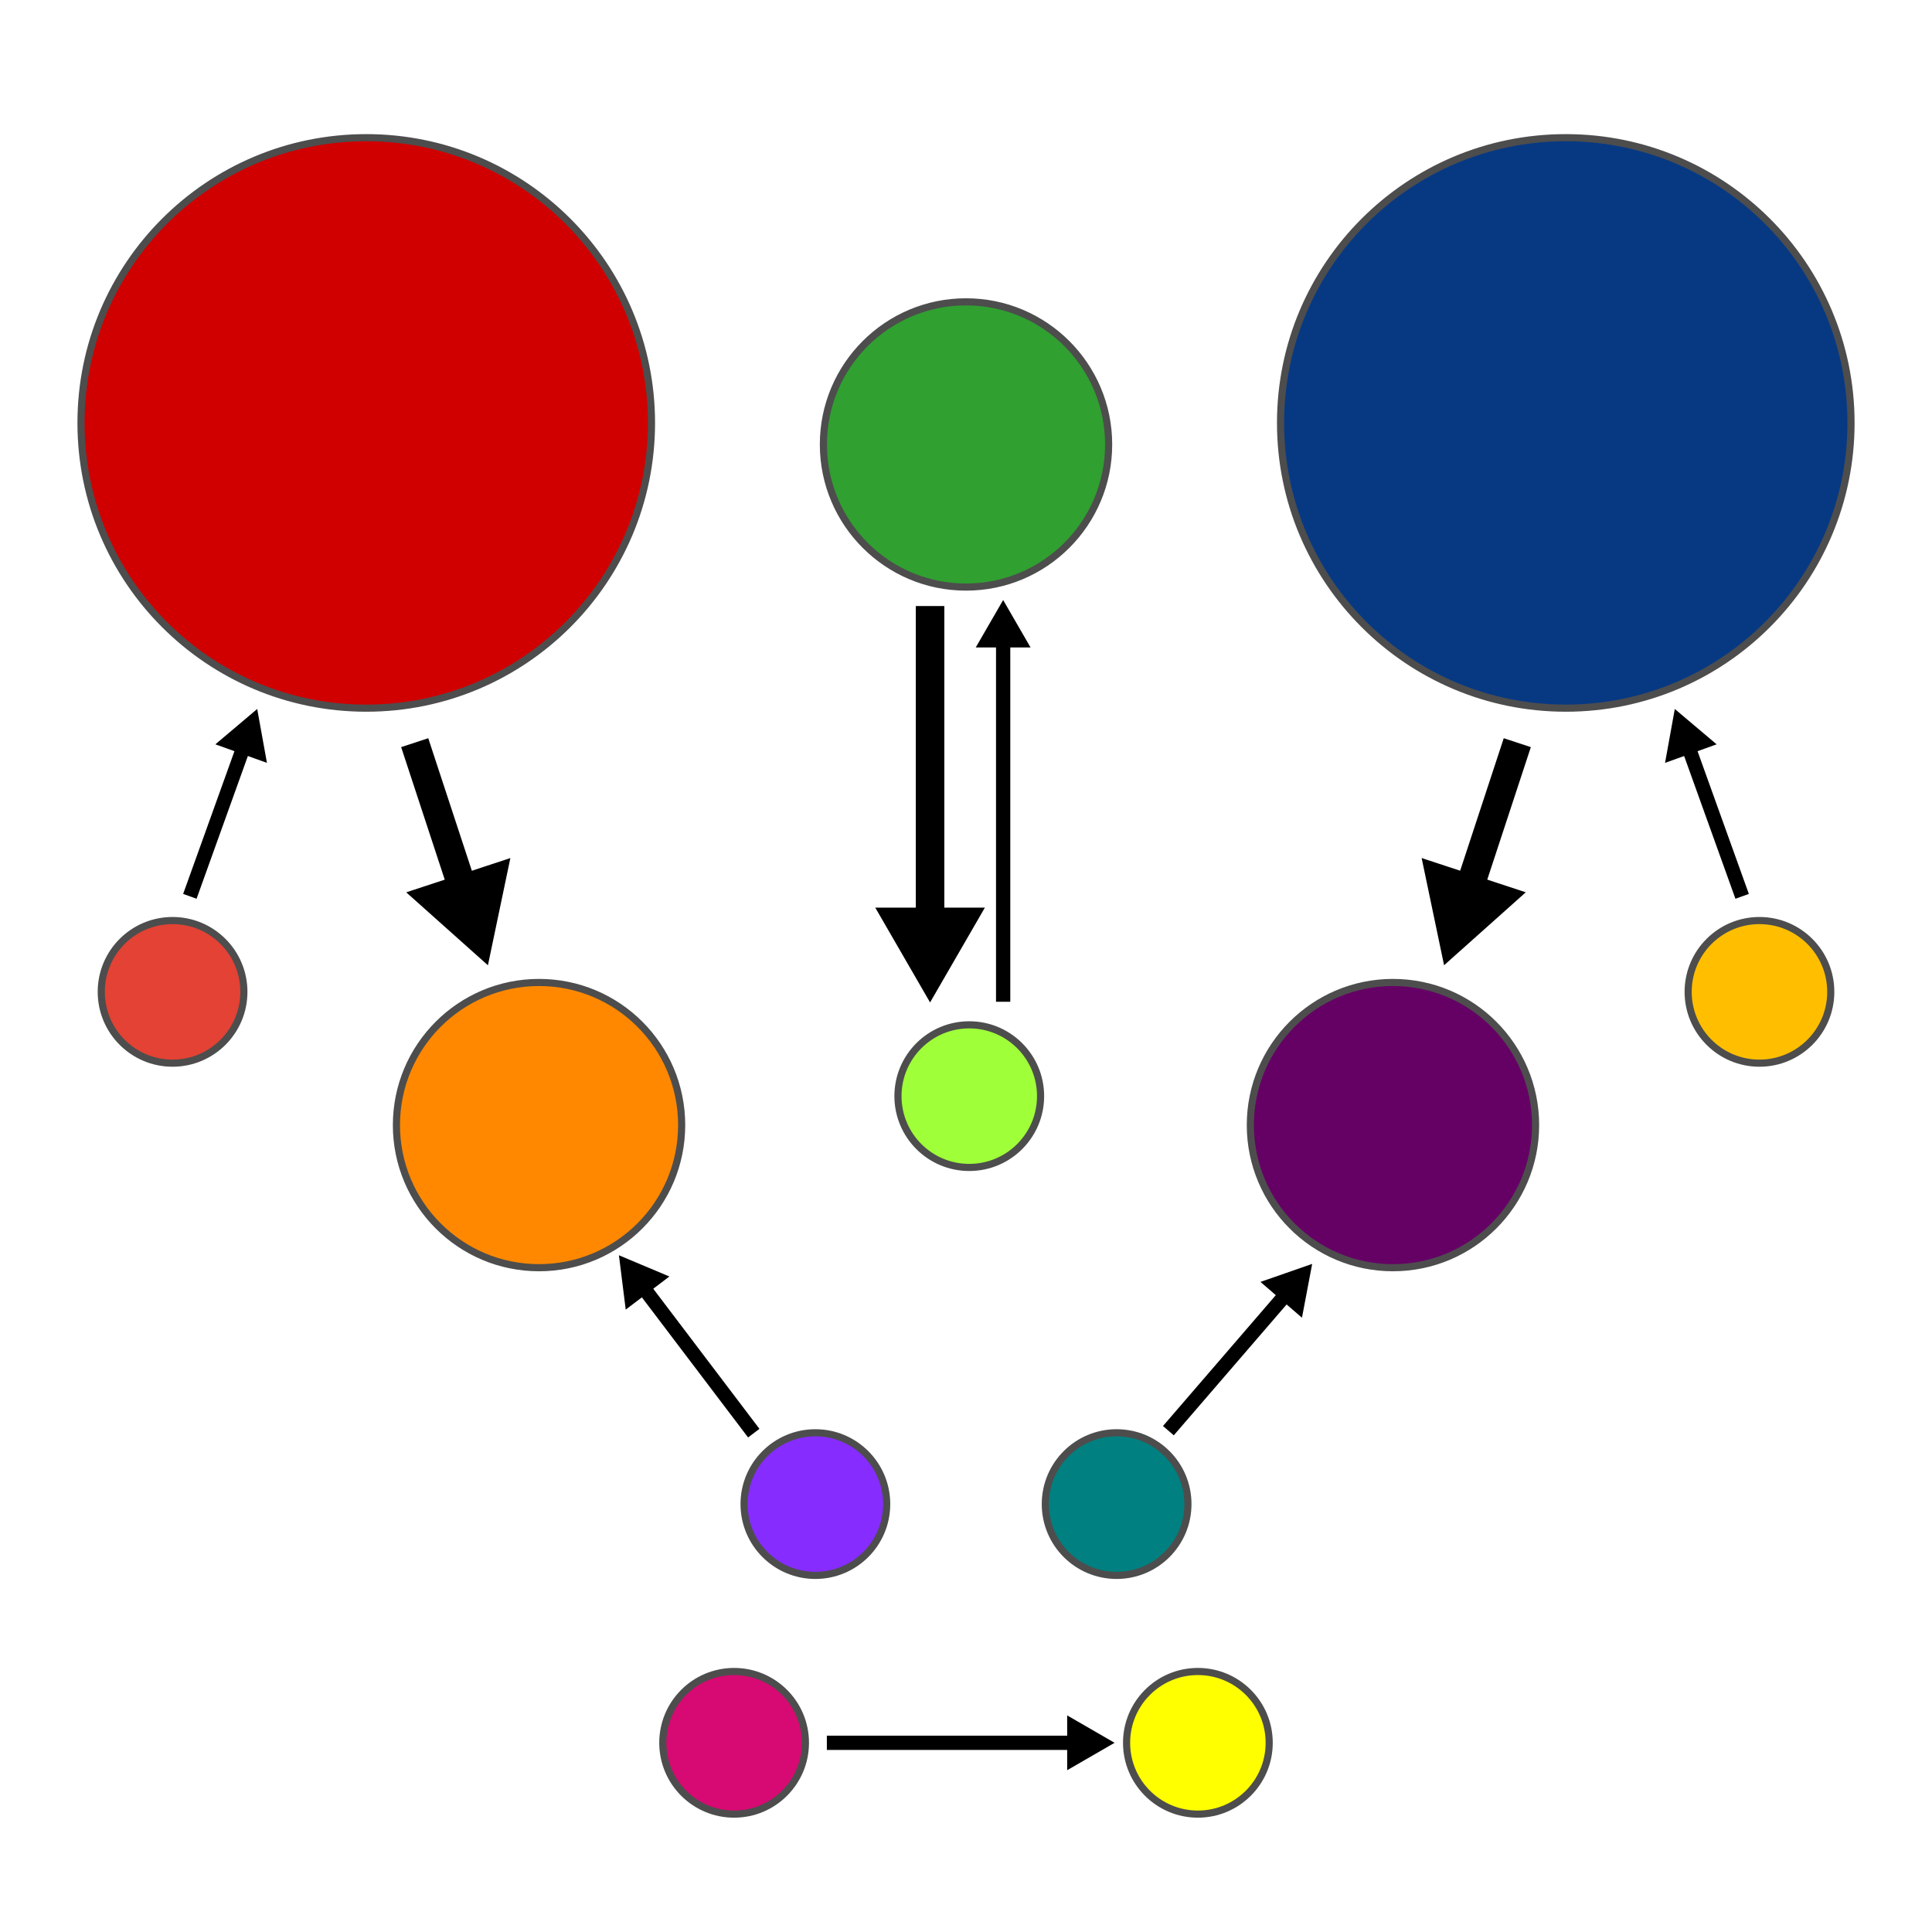
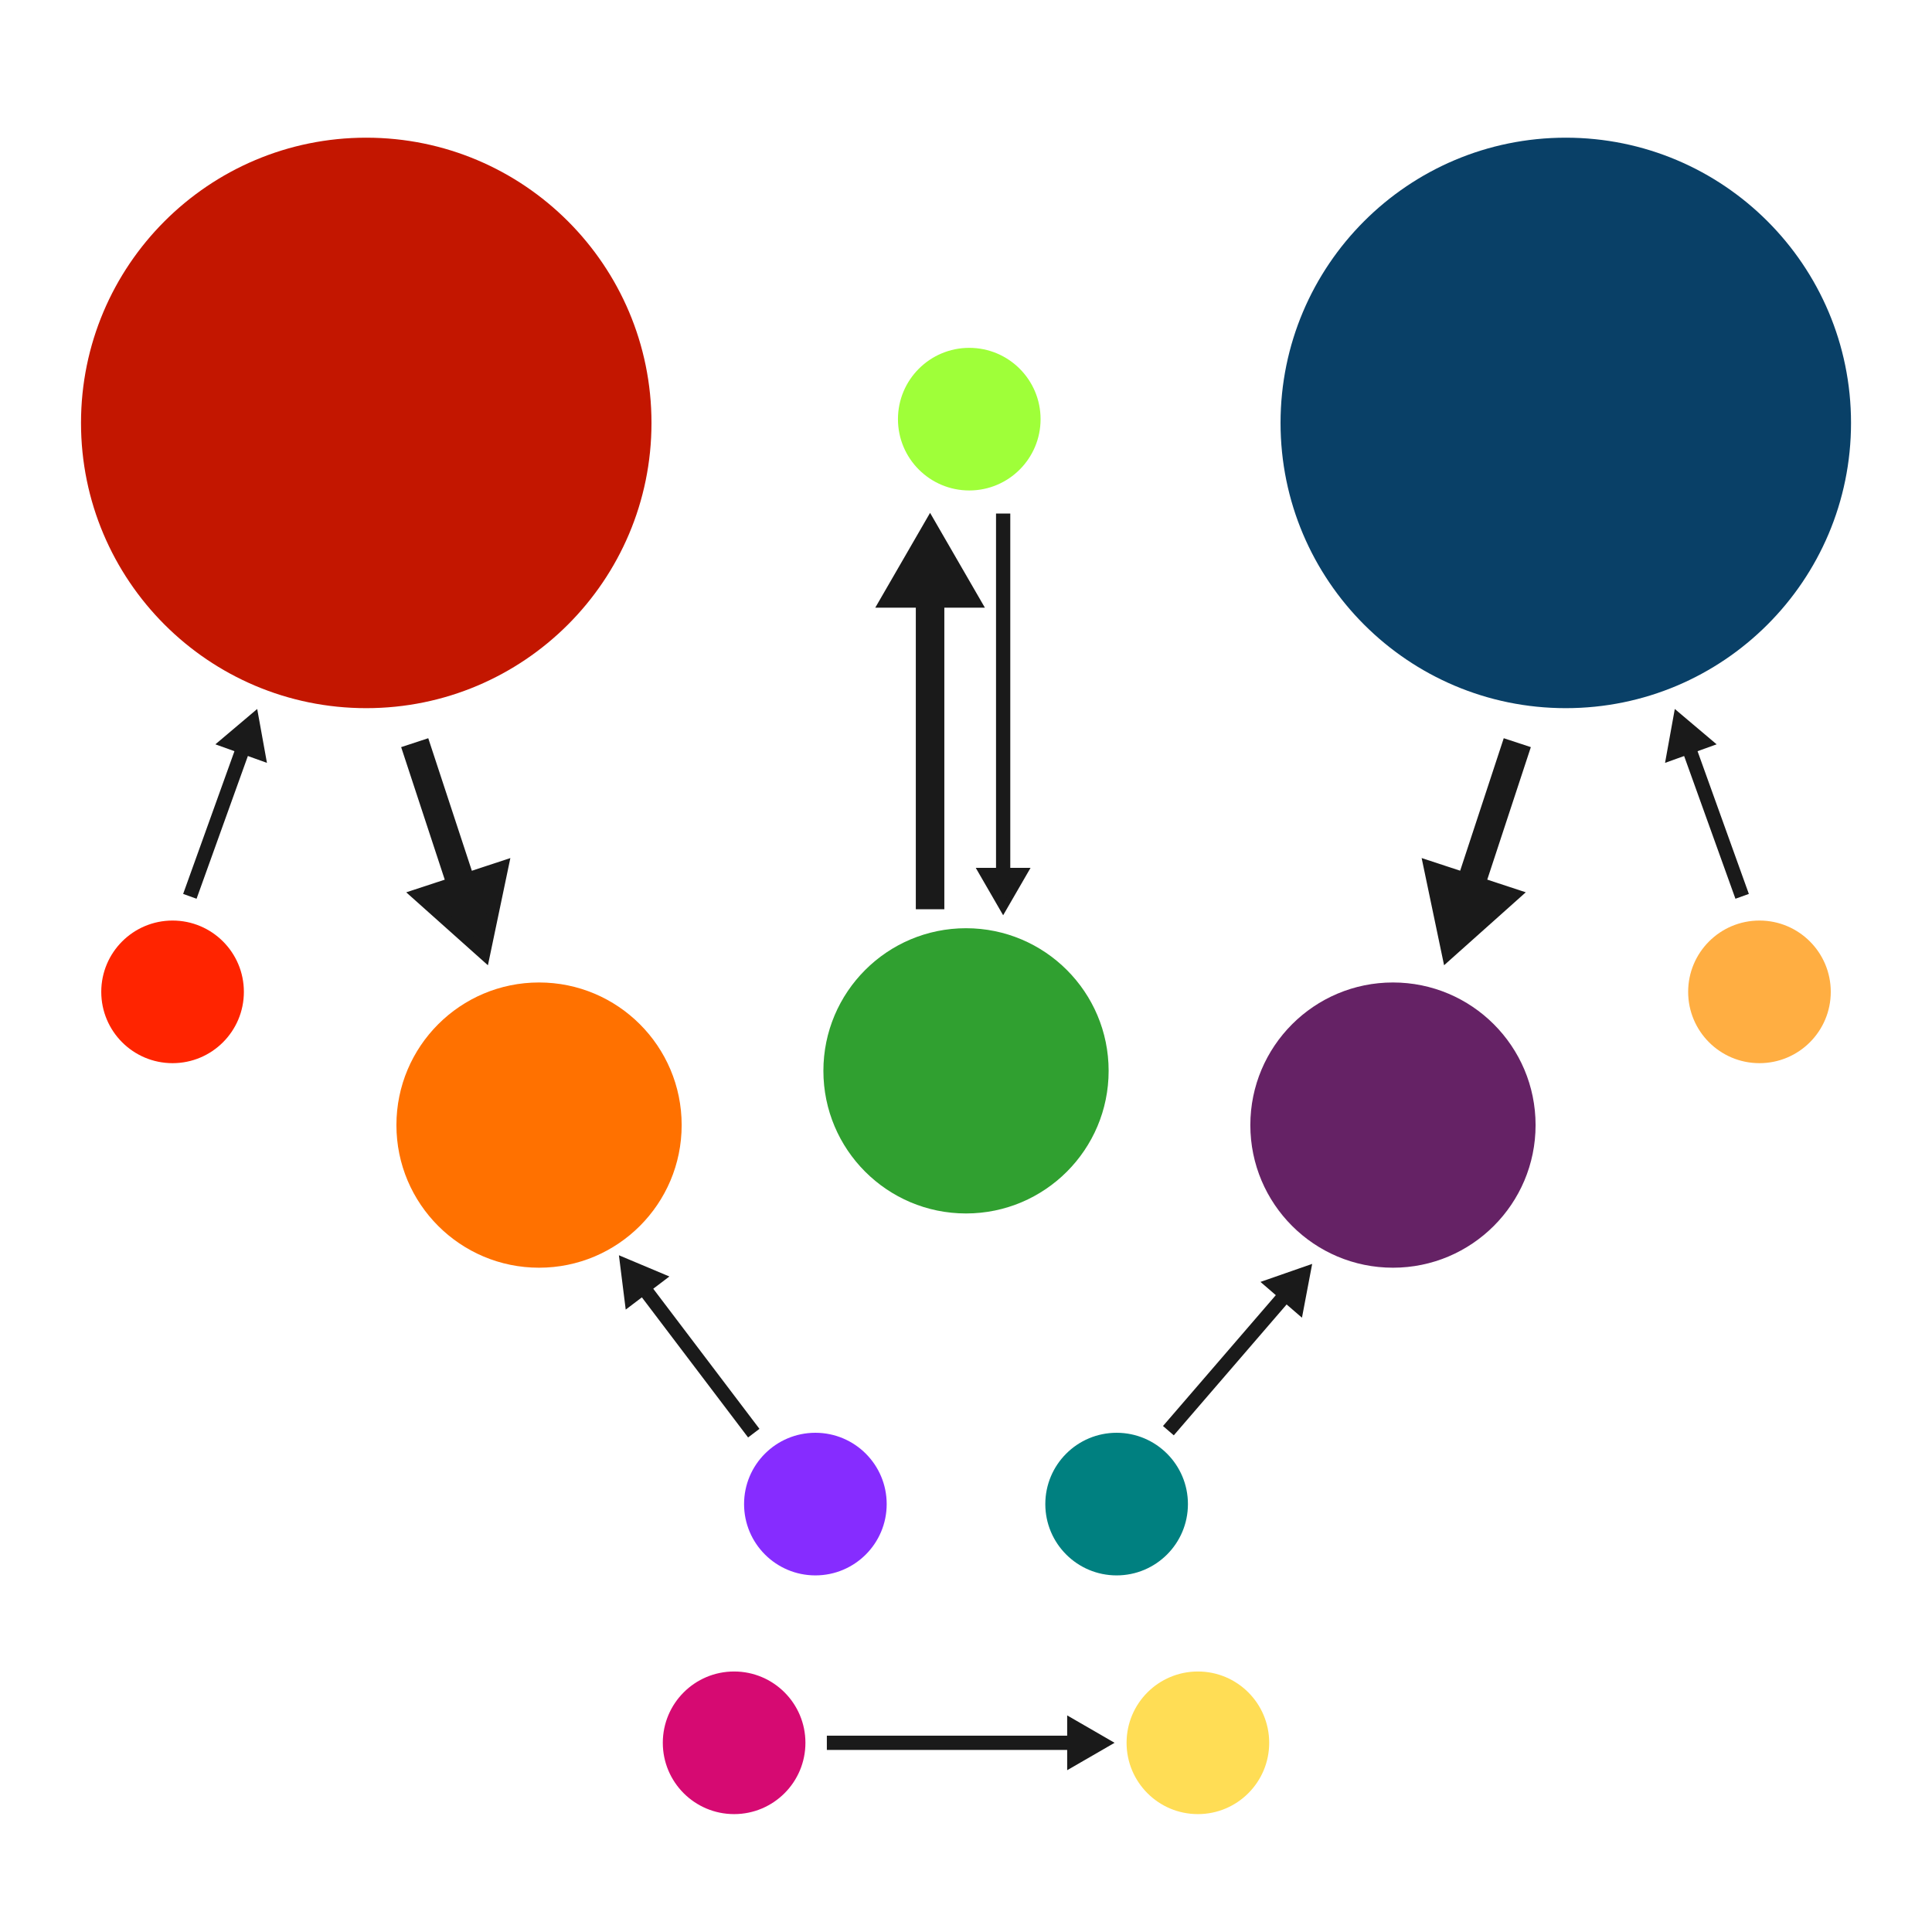
- <svg xmlns="http://www.w3.org/2000/svg" width="256" height="256" viewBox="0 0 67.733 67.733">
+ <svg xmlns="http://www.w3.org/2000/svg" xml:space="preserve" width="256" height="256" viewBox="0 0 67.733 67.733">
  <defs>
-     <marker style="overflow:visible" id="a" refX="0" refY="0" orient="auto-start-reverse" markerWidth="3.324" markerHeight="3.843" viewBox="0 0 5.324 6.155" preserveAspectRatio="xMidYMid">
-       <path transform="scale(.5)" style="fill:context-stroke;fill-rule:evenodd;stroke:context-stroke;stroke-width:1pt" d="m5.77 0-8.65 5V-5Z" />
+     <marker id="a" markerHeight="3.843" markerWidth="3.324" orient="auto-start-reverse" preserveAspectRatio="xMidYMid" refX="0" refY="0" style="overflow:visible" viewBox="0 0 5.324 6.155">
+       <path d="m5.77 0-8.65 5V-5Z" style="fill:context-stroke;fill-rule:evenodd;stroke:context-stroke;stroke-width:1pt" transform="scale(.5)" />
    </marker>
  </defs>
-   <g transform="translate(17.311 -68.288)">
-     <circle style="color:#000;overflow:visible;fill:#30a030;fill-opacity:1;fill-rule:evenodd;stroke:#4d4d4d;stroke-width:.25;paint-order:fill markers stroke;stop-color:#000" cx="16.556" cy="83.87" r="5" />
-     <circle style="color:#000;overflow:visible;fill:#9fff39;fill-opacity:1;fill-rule:evenodd;stroke:#4d4d4d;stroke-width:.25;paint-order:fill markers stroke;stop-color:#000" cx="16.67" cy="106.717" r="2.5" />
-     <path style="fill:none;fill-rule:evenodd;stroke:#000;stroke-width:1;stroke-linecap:butt;stroke-linejoin:miter;stroke-dasharray:none;stroke-opacity:1;marker-end:url(#a)" d="M15.296 89.535v11.68" />
-     <path style="fill:none;fill-rule:evenodd;stroke:#000;stroke-width:.5;stroke-linecap:butt;stroke-linejoin:miter;stroke-opacity:1;marker-end:url(#a)" d="M17.858 103.408V90.433" />
-     <circle style="color:#000;overflow:visible;fill:#e34234;fill-opacity:1;fill-rule:evenodd;stroke:#4d4d4d;stroke-width:.25;paint-order:fill markers stroke;stop-color:#000" cx="-11.261" cy="103.061" r="2.5" />
-     <circle style="color:#000;overflow:visible;fill:#f80;fill-opacity:1;fill-rule:evenodd;stroke:#4d4d4d;stroke-width:.25;paint-order:fill markers stroke;stop-color:#000" cx="1.587" cy="107.732" r="5" />
-     <circle style="color:#000;overflow:visible;fill:#862cff;fill-opacity:1;fill-rule:evenodd;stroke:#4d4d4d;stroke-width:.25;paint-order:fill markers stroke;stop-color:#000" cx="11.275" cy="121.019" r="2.5" />
-     <path style="fill:none;fill-rule:evenodd;stroke:#000;stroke-width:1;stroke-linecap:butt;stroke-linejoin:miter;stroke-dasharray:none;stroke-opacity:1;marker-end:url(#a)" d="m-2.772 94.325 1.874 5.698" />
-     <path style="fill:none;fill-rule:evenodd;stroke:#000;stroke-width:.5;stroke-linecap:butt;stroke-linejoin:miter;stroke-opacity:1;marker-end:url(#a)" d="m-10.655 99.712 1.986-5.525" />
-     <path style="fill:none;fill-rule:evenodd;stroke:#000;stroke-width:.5;stroke-linecap:butt;stroke-linejoin:miter;stroke-opacity:1;marker-end:url(#a)" d="m9.115 118.532-4.058-5.353" />
-     <circle style="color:#000;overflow:visible;fill:#d00000;fill-opacity:1;fill-rule:evenodd;stroke:#4d4d4d;stroke-width:.25;paint-order:fill markers stroke;stop-color:#000" cx="-4.471" cy="83.115" r="10" />
-     <circle style="color:#000;overflow:visible;fill:#ffbf00;fill-opacity:1;fill-rule:evenodd;stroke:#4d4d4d;stroke-width:.25;paint-order:fill markers stroke;stop-color:#000" cx="-44.373" cy="103.061" r="2.5" transform="scale(-1 1)" />
-     <circle style="color:#000;overflow:visible;fill:#073983;fill-opacity:1;fill-rule:evenodd;stroke:#4d4d4d;stroke-width:.25;paint-order:fill markers stroke;stop-color:#000" cx="-37.583" cy="83.115" r="10" transform="scale(-1 1)" />
-     <circle style="color:#000;overflow:visible;fill:#650065;fill-opacity:1;fill-rule:evenodd;stroke:#4d4d4d;stroke-width:.25;paint-order:fill markers stroke;stop-color:#000" cx="-31.524" cy="107.732" r="5" transform="scale(-1 1)" />
-     <circle style="color:#000;overflow:visible;fill:teal;fill-opacity:1;fill-rule:evenodd;stroke:#4d4d4d;stroke-width:.25;paint-order:fill markers stroke;stop-color:#000" cx="-21.836" cy="121.019" r="2.5" transform="scale(-1 1)" />
-     <path style="fill:none;fill-rule:evenodd;stroke:#000;stroke-width:1;stroke-linecap:butt;stroke-linejoin:miter;stroke-dasharray:none;stroke-opacity:1;marker-end:url(#a)" d="m35.883 94.325-1.874 5.697" />
-     <path style="fill:none;fill-rule:evenodd;stroke:#000;stroke-width:.5;stroke-linecap:butt;stroke-linejoin:miter;stroke-opacity:1;marker-end:url(#a)" d="m43.766 99.712-1.986-5.525" />
-     <path style="fill:none;fill-rule:evenodd;stroke:#000;stroke-width:.5;stroke-linecap:butt;stroke-linejoin:miter;stroke-opacity:1;marker-end:url(#a)" d="m23.651 118.445 4.317-5.007" />
-     <circle style="color:#000;overflow:visible;fill:#ff0;fill-rule:evenodd;stroke:#4d4d4d;stroke-width:.25;paint-order:fill markers stroke;stop-color:#000" cx="24.685" cy="129.388" r="2.5" />
-     <circle style="color:#000;overflow:visible;fill:#d60a72;fill-opacity:1;fill-rule:evenodd;stroke:#4d4d4d;stroke-width:.25;paint-order:fill markers stroke;stop-color:#000" cx="8.426" cy="129.388" r="2.5" />
-     <path style="fill:none;fill-rule:evenodd;stroke:#000;stroke-width:.5;stroke-linecap:butt;stroke-linejoin:miter;stroke-opacity:1;marker-end:url(#a)" d="M11.677 129.388h8.979" />
+   <g transform="translate(0 1.016)">
+     <circle cx="33.867" cy="-36.526" r="5" style="color:#000;overflow:visible;fill:#30a030;fill-opacity:1;fill-rule:evenodd;stroke:none;stroke-width:.25;paint-order:fill markers stroke;stop-color:#000" transform="scale(1 -1)" />
+     <circle cx="33.981" cy="-13.679" r="2.5" style="color:#000;overflow:visible;fill:#9fff39;fill-opacity:1;fill-rule:evenodd;stroke:none;stroke-width:.25;paint-order:fill markers stroke;stop-color:#000" transform="scale(1 -1)" />
+     <path d="M32.607 30.861v-11.68" style="fill:none;fill-rule:evenodd;stroke:#1a1a1a;stroke-width:1;stroke-linecap:butt;stroke-linejoin:miter;stroke-dasharray:none;stroke-opacity:1;marker-end:url(#a)" />
+     <path d="M35.169 16.988v12.975" style="fill:none;fill-rule:evenodd;stroke:#1a1a1a;stroke-width:.5;stroke-linecap:butt;stroke-linejoin:miter;stroke-opacity:1;marker-end:url(#a)" />
  </g>
+   <circle cx="6.05" cy="34.773" r="2.5" style="color:#000;overflow:visible;fill:#ff2400;fill-opacity:1;fill-rule:evenodd;stroke:none;stroke-width:.25;paint-order:fill markers stroke;stop-color:#000" />
+   <circle cx="18.898" cy="39.444" r="5" style="color:#000;overflow:visible;fill:#ff7100;fill-opacity:1;fill-rule:evenodd;stroke:none;stroke-width:.25;paint-order:fill markers stroke;stop-color:#000" />
+   <circle cx="28.586" cy="52.731" r="2.5" style="color:#000;overflow:visible;fill:#862cff;fill-opacity:1;fill-rule:evenodd;stroke:none;stroke-width:.25;paint-order:fill markers stroke;stop-color:#000" />
+   <path d="m14.539 26.037 1.874 5.698" style="fill:none;fill-rule:evenodd;stroke:#1a1a1a;stroke-width:1;stroke-linecap:butt;stroke-linejoin:miter;stroke-dasharray:none;stroke-opacity:1;marker-end:url(#a)" />
+   <path d="m6.656 31.424 1.986-5.525" style="fill:none;fill-rule:evenodd;stroke:#1a1a1a;stroke-width:.5;stroke-linecap:butt;stroke-linejoin:miter;stroke-opacity:1;marker-end:url(#a)" />
+   <path d="m26.426 50.244-4.058-5.353" style="fill:none;fill-rule:evenodd;stroke:#1a1a1a;stroke-width:.5;stroke-linecap:butt;stroke-linejoin:miter;stroke-opacity:1;marker-end:url(#a)" />
+   <circle cx="12.84" cy="14.827" r="10" style="color:#000;overflow:visible;fill:#c31600;fill-opacity:1;fill-rule:evenodd;stroke:none;stroke-width:.25;paint-order:fill markers stroke;stop-color:#000" />
+   <circle cx="-61.684" cy="34.773" r="2.5" style="color:#000;overflow:visible;fill:#ffae42;fill-opacity:1;fill-rule:evenodd;stroke:none;stroke-width:.25;paint-order:fill markers stroke;stop-color:#000" transform="scale(-1 1)" />
+   <circle cx="-54.894" cy="14.827" r="10" style="color:#000;overflow:visible;fill:#094067;fill-opacity:1;fill-rule:evenodd;stroke:none;stroke-width:.25;paint-order:fill markers stroke;stop-color:#000" transform="scale(-1 1)" />
+   <circle cx="-48.835" cy="39.444" r="5" style="color:#000;overflow:visible;fill:#652265;fill-opacity:1;fill-rule:evenodd;stroke:none;stroke-width:.25;paint-order:fill markers stroke;stop-color:#000" transform="scale(-1 1)" />
+   <circle cx="-39.147" cy="52.731" r="2.5" style="color:#000;overflow:visible;fill:teal;fill-opacity:1;fill-rule:evenodd;stroke:none;stroke-width:.25;paint-order:fill markers stroke;stop-color:#000" transform="scale(-1 1)" />
+   <path d="m53.194 26.037-1.874 5.697" style="fill:none;fill-rule:evenodd;stroke:#1a1a1a;stroke-width:1;stroke-linecap:butt;stroke-linejoin:miter;stroke-dasharray:none;stroke-opacity:1;marker-end:url(#a)" />
+   <path d="m61.077 31.424-1.986-5.525" style="fill:none;fill-rule:evenodd;stroke:#1a1a1a;stroke-width:.5;stroke-linecap:butt;stroke-linejoin:miter;stroke-opacity:1;marker-end:url(#a)" />
+   <path d="m40.962 50.157 4.317-5.007" style="fill:none;fill-rule:evenodd;stroke:#1a1a1a;stroke-width:.5;stroke-linecap:butt;stroke-linejoin:miter;stroke-opacity:1;marker-end:url(#a)" />
+   <circle cx="41.996" cy="61.1" r="2.5" style="color:#000;overflow:visible;fill:#fd5;fill-opacity:1;fill-rule:evenodd;stroke:none;stroke-width:.25;paint-order:fill markers stroke;stop-color:#000" />
+   <circle cx="25.737" cy="61.1" r="2.5" style="color:#000;overflow:visible;fill:#d60a72;fill-opacity:1;fill-rule:evenodd;stroke:none;stroke-width:.25;paint-order:fill markers stroke;stop-color:#000" />
+   <path d="M28.988 61.1h8.979" style="fill:none;fill-rule:evenodd;stroke:#1a1a1a;stroke-width:.5;stroke-linecap:butt;stroke-linejoin:miter;stroke-opacity:1;marker-end:url(#a)" />
</svg>
